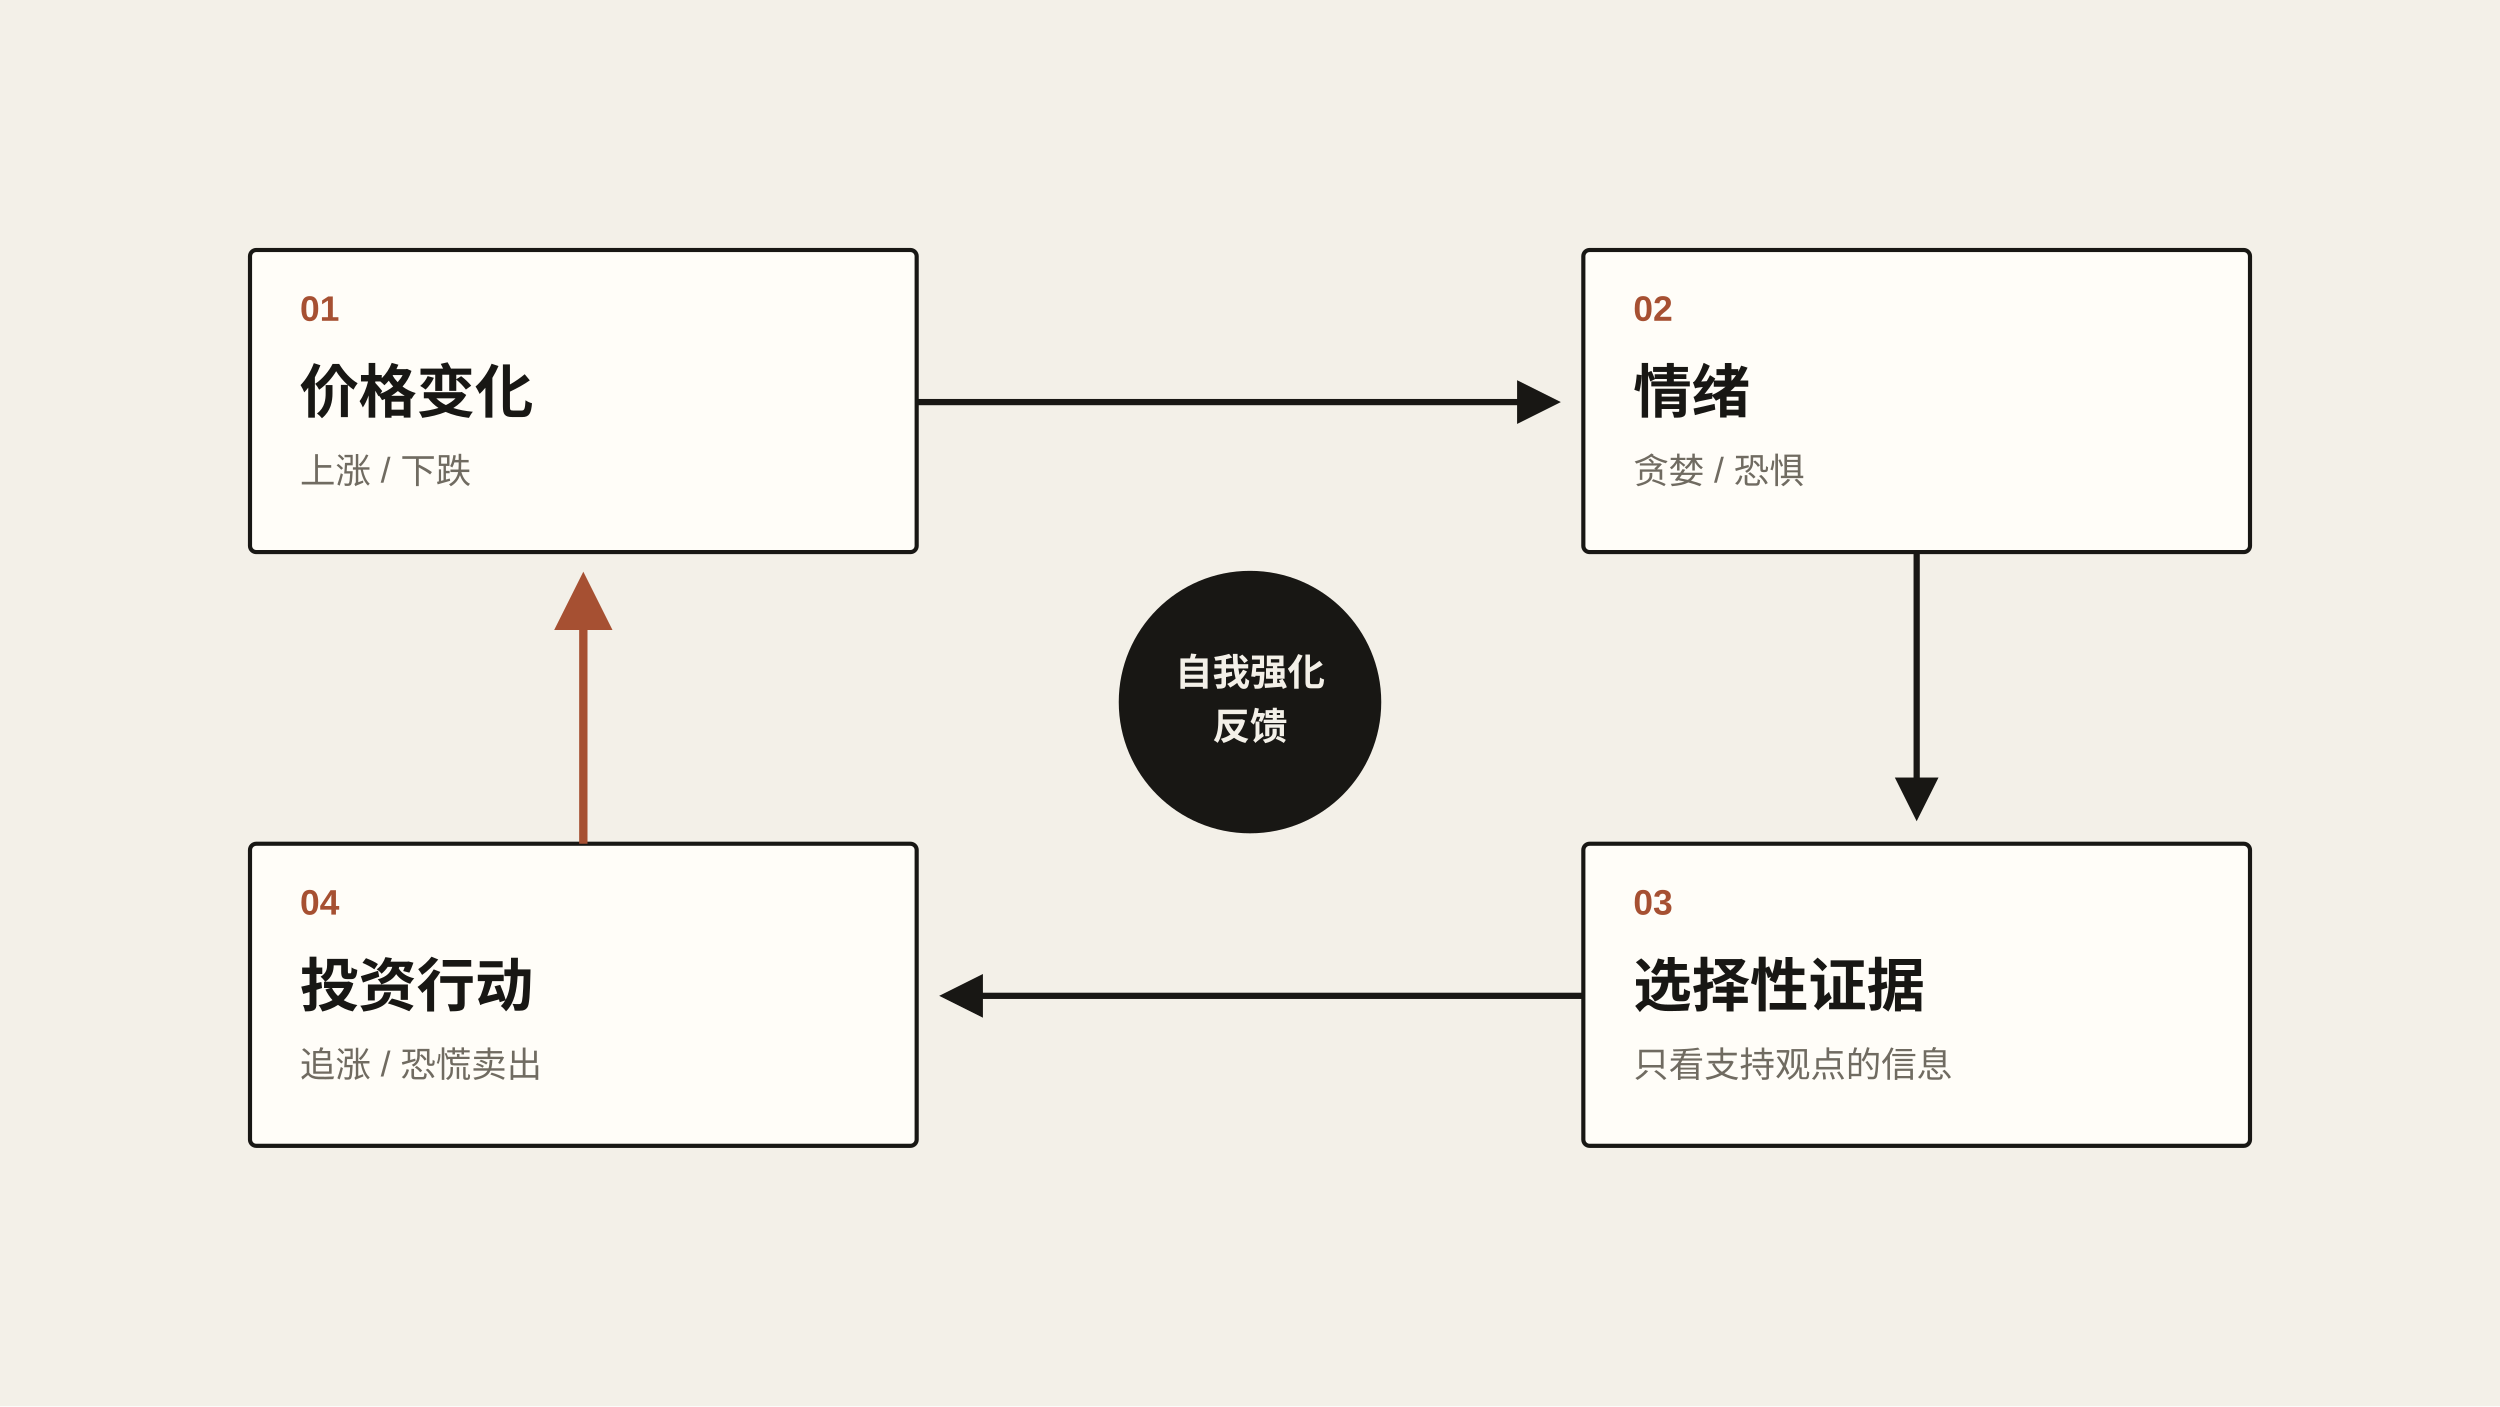
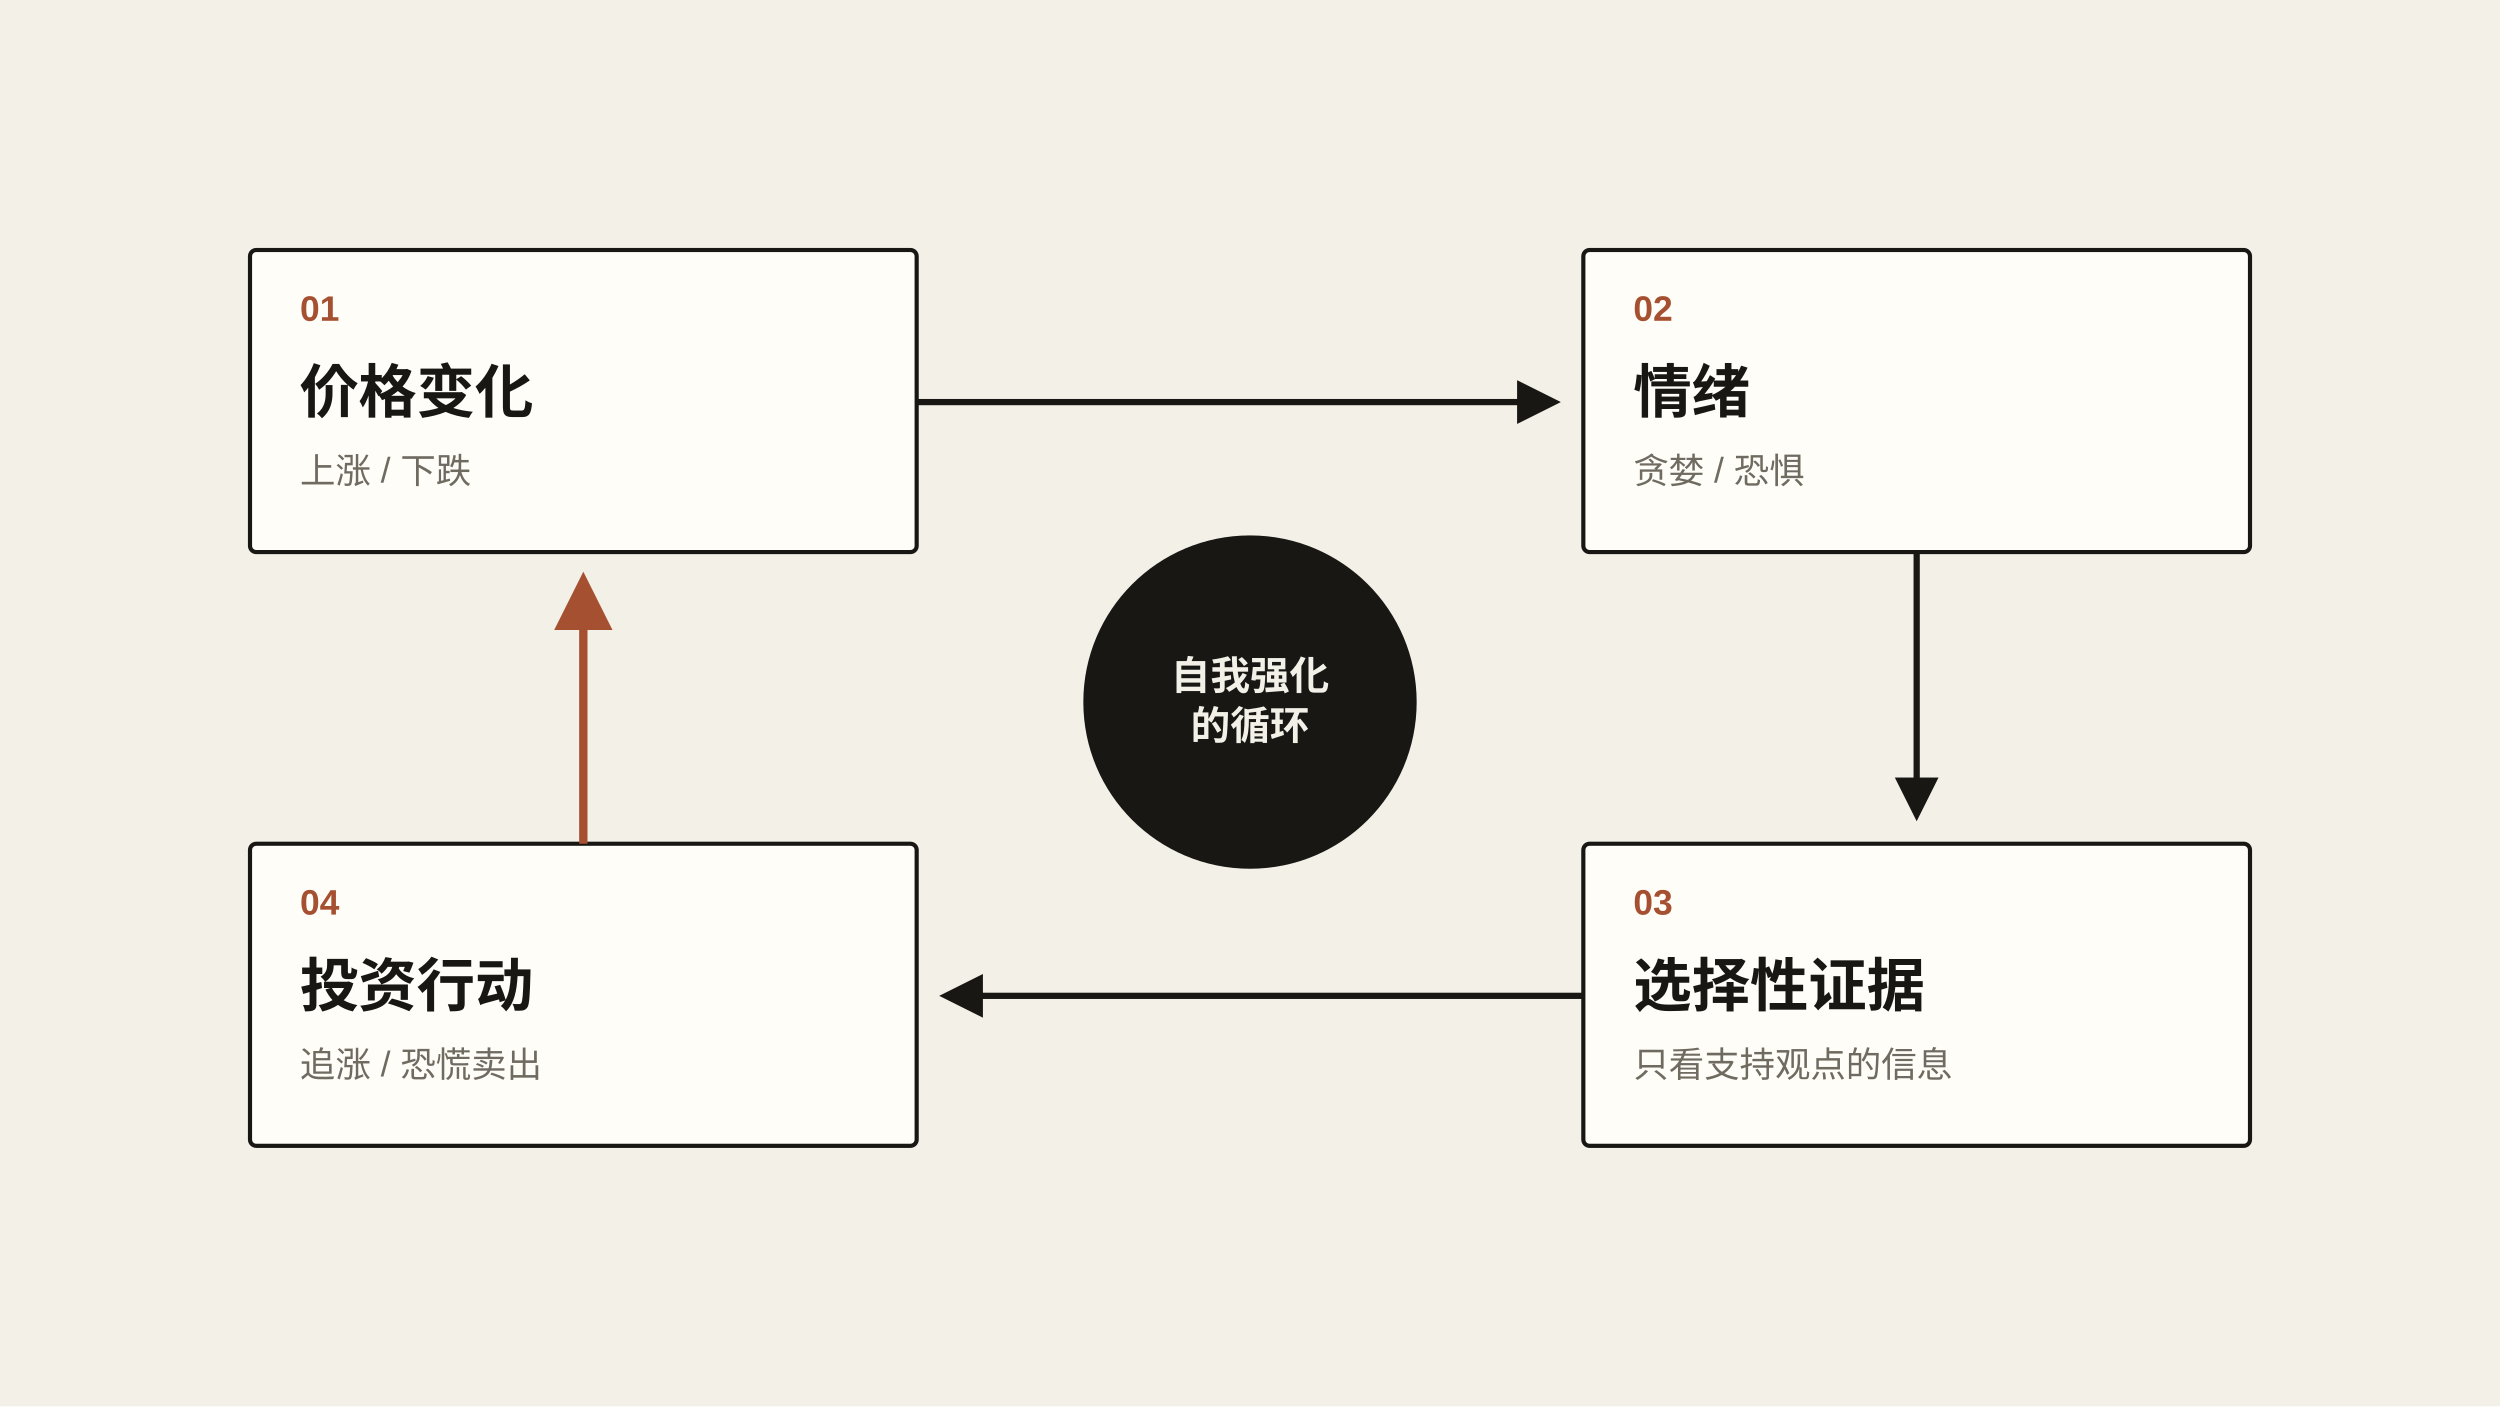
<svg xmlns="http://www.w3.org/2000/svg" width="1200" height="675" viewBox="0 0 1200 675" role="img" aria-labelledby="title desc">
  <rect width="1200" height="675" fill="#f3f0e8" />
  <style>
    text { font-family: Arial, "Microsoft YaHei", "PingFang SC", sans-serif; fill: #181714; letter-spacing: 0; }
    .eyebrow { font-size: 21px; font-weight: 700; }
    .label { font-size: 28px; font-weight: 700; }
    .small { font-size: 17px; fill: #706b61; }
    .number { font-size: 17px; font-weight: 700; fill: #a65032; }
    .inverse { fill: #f3f0e8; }
    .node { fill: #fffdf8; stroke: #181714; stroke-width: 2; }
    .soft { fill: none; stroke: #b8b0a3; stroke-width: 2; }
    .strong { fill: none; stroke: #181714; stroke-width: 3; }
    .accent { fill: none; stroke: #a65032; stroke-width: 4; }
  </style>
  <defs>
    <marker id="arrow" viewBox="0 0 10 10" refX="8" refY="5" markerWidth="7" markerHeight="7" orient="auto-start-reverse">
      <path d="M 0 0 L 10 5 L 0 10 z" fill="#181714" />
    </marker>
    <marker id="arrow-accent" viewBox="0 0 10 10" refX="8" refY="5" markerWidth="7" markerHeight="7" orient="auto-start-reverse">
      <path d="M 0 0 L 10 5 L 0 10 z" fill="#a65032" />
    </marker>
  </defs>
  <g>
    <rect class="node" x="120" y="120" width="320" height="145" rx="3" />
    <text class="number" x="144" y="154">01</text>
    <text class="label" x="144" y="198">价格变化</text>
    <text class="small" x="144" y="232">上涨 / 下跌</text>
  </g>
  <g>
    <rect class="node" x="760" y="120" width="320" height="145" rx="3" />
    <text class="number" x="784" y="154">02</text>
    <text class="label" x="784" y="198">情绪</text>
    <text class="small" x="784" y="232">贪婪 / 恐惧</text>
  </g>
  <g>
    <rect class="node" x="760" y="405" width="320" height="145" rx="3" />
    <text class="number" x="784" y="439">03</text>
    <text class="label" x="784" y="483">选择性证据</text>
    <text class="small" x="784" y="517">只看支持观点的信息</text>
  </g>
  <g>
    <rect class="node" x="120" y="405" width="320" height="145" rx="3" />
    <text class="number" x="144" y="439">04</text>
    <text class="label" x="144" y="483">投资行动</text>
    <text class="small" x="144" y="517">追涨 / 恐慌卖出</text>
  </g>
  <path class="strong" d="M440 193 H745" marker-end="url(#arrow)" />
  <path class="strong" d="M920 265 V390" marker-end="url(#arrow)" />
  <path class="strong" d="M760 478 H455" marker-end="url(#arrow)" />
  <path class="accent" d="M280 405 V280" marker-end="url(#arrow-accent)" />
-   <circle cx="600" cy="337" r="63" fill="#181714" />
-   <text class="inverse" x="600" y="329" text-anchor="middle" style="font-size:18px;font-weight:700">自我强化</text>
-   <text class="inverse" x="600" y="355" text-anchor="middle" style="font-size:18px;font-weight:700">反馈</text>
+   <circle cx="600" cy="337" r="80" fill="#181714" />
+   <text class="inverse" x="600" y="331" text-anchor="middle" style="font-size:19px;font-weight:700">自我强化</text>
+   <text class="inverse" x="600" y="355" text-anchor="middle" style="font-size:19px;font-weight:700">的循环</text>
</svg>
